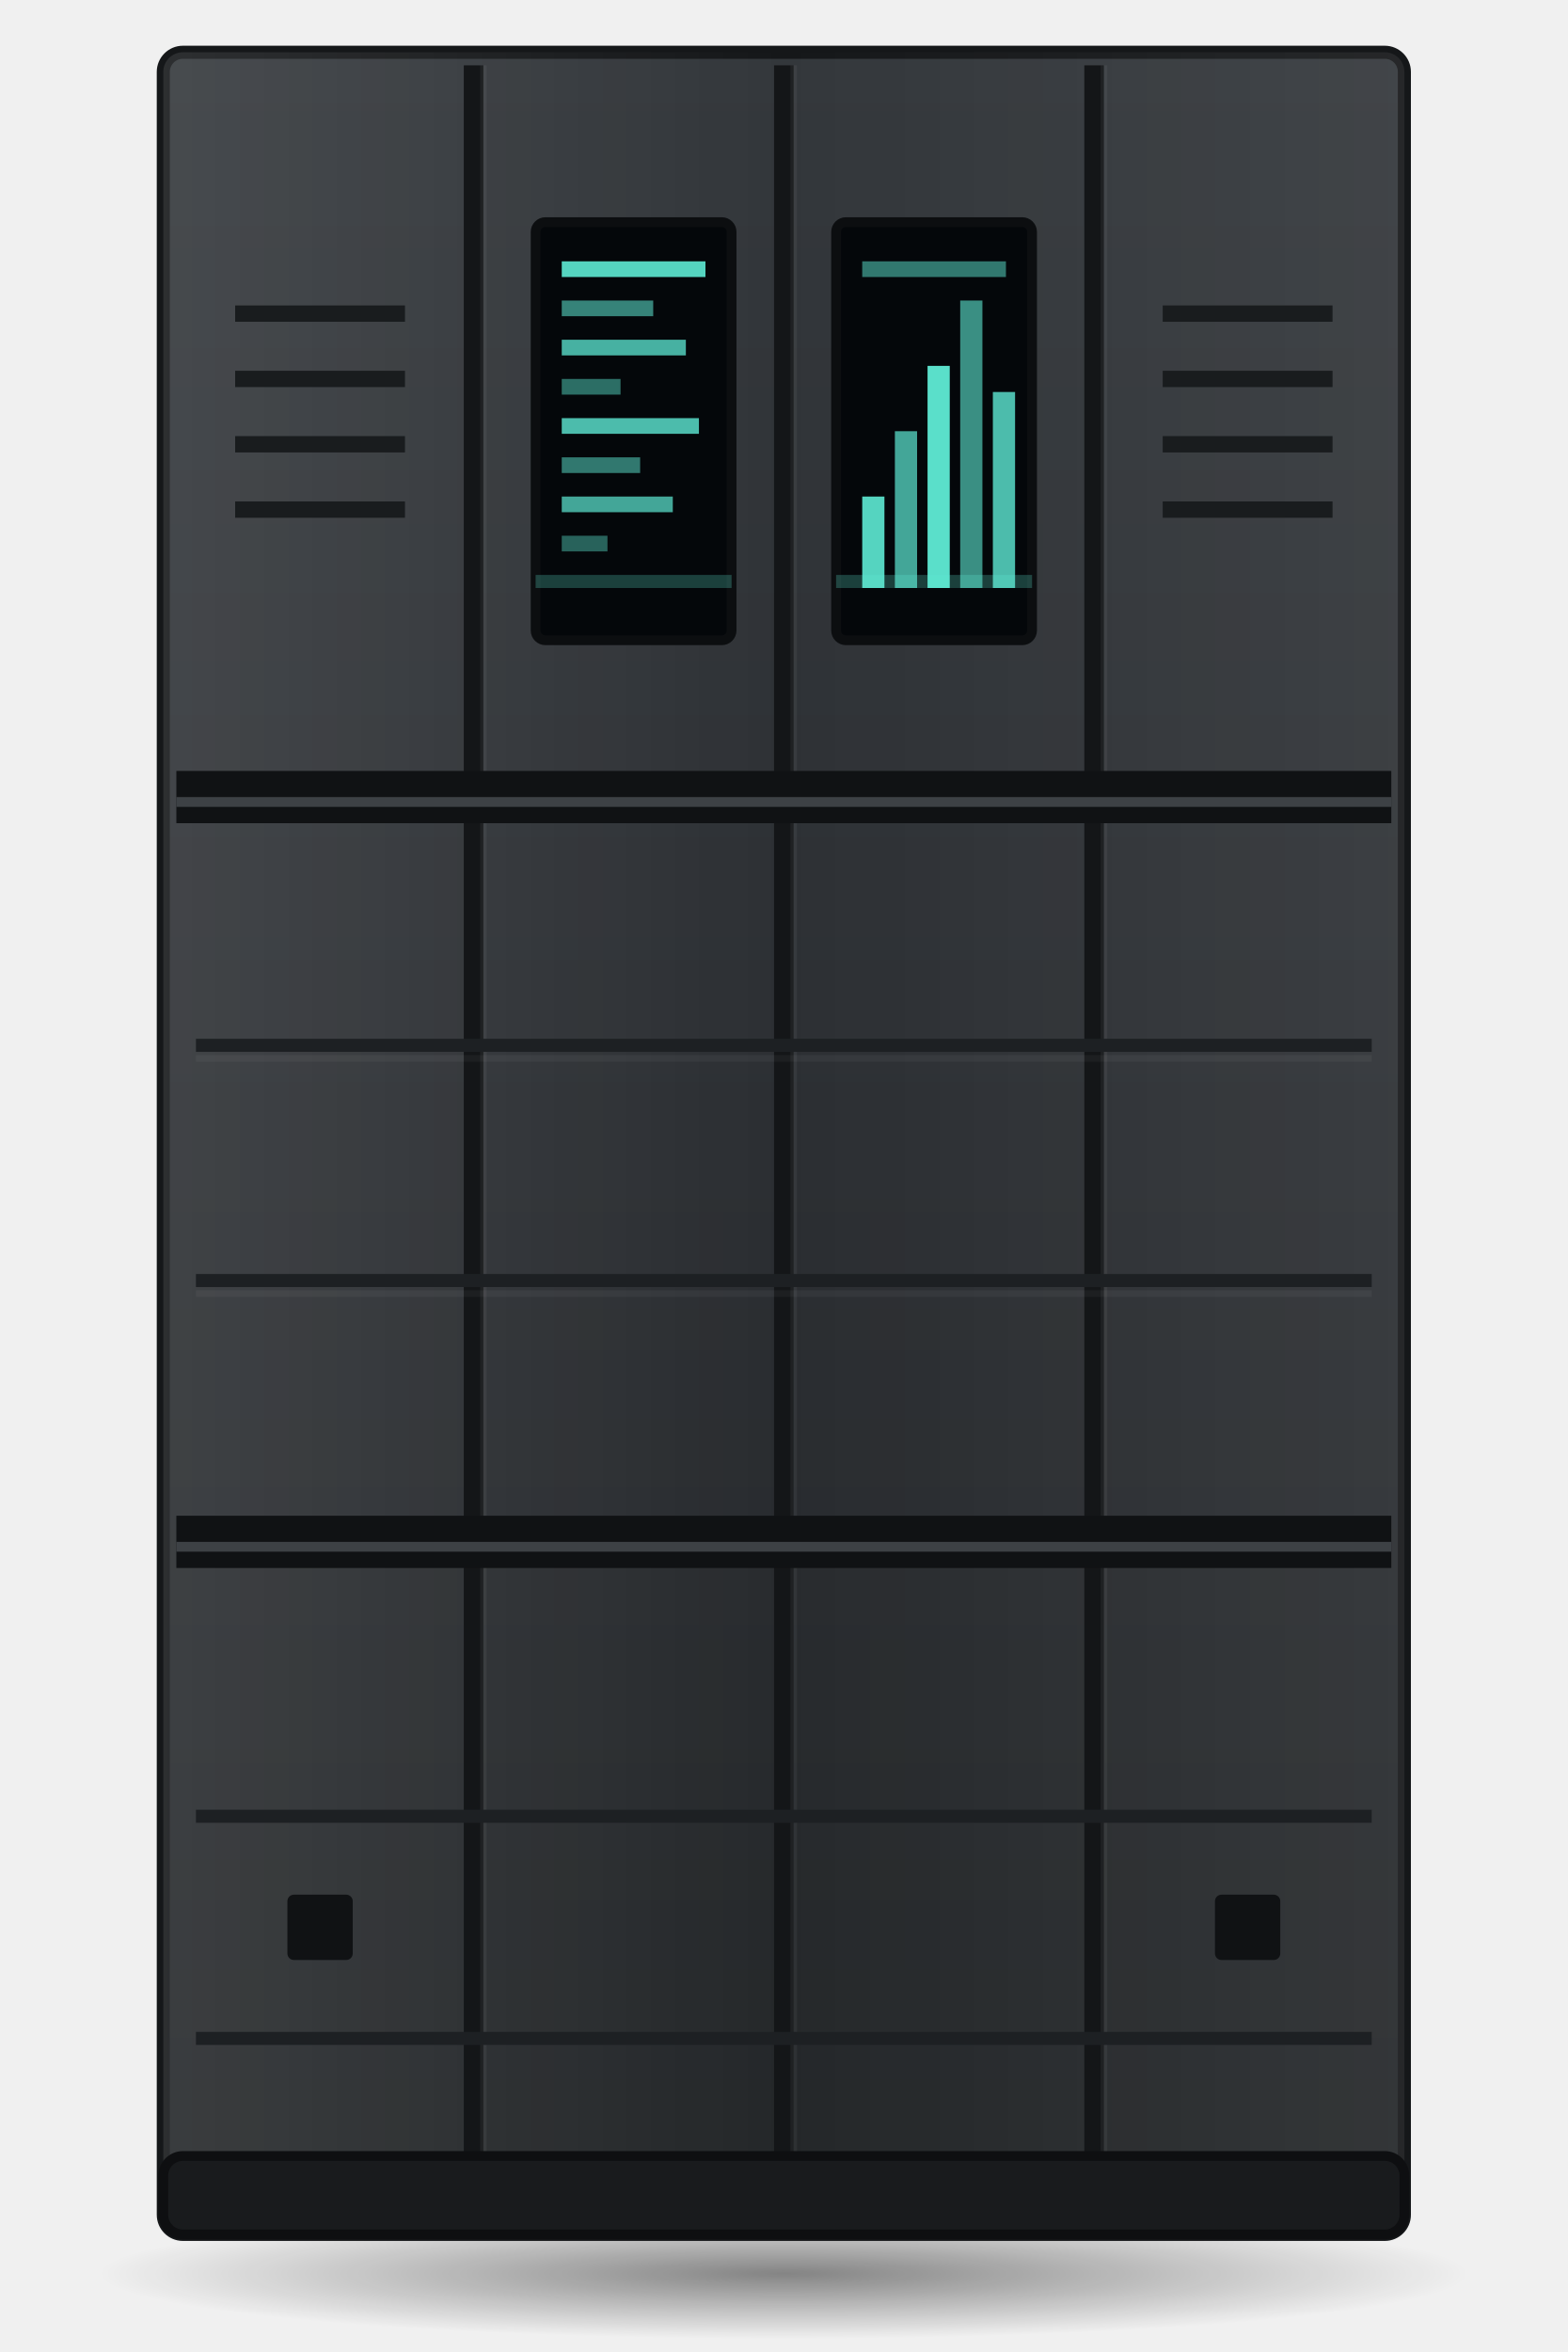
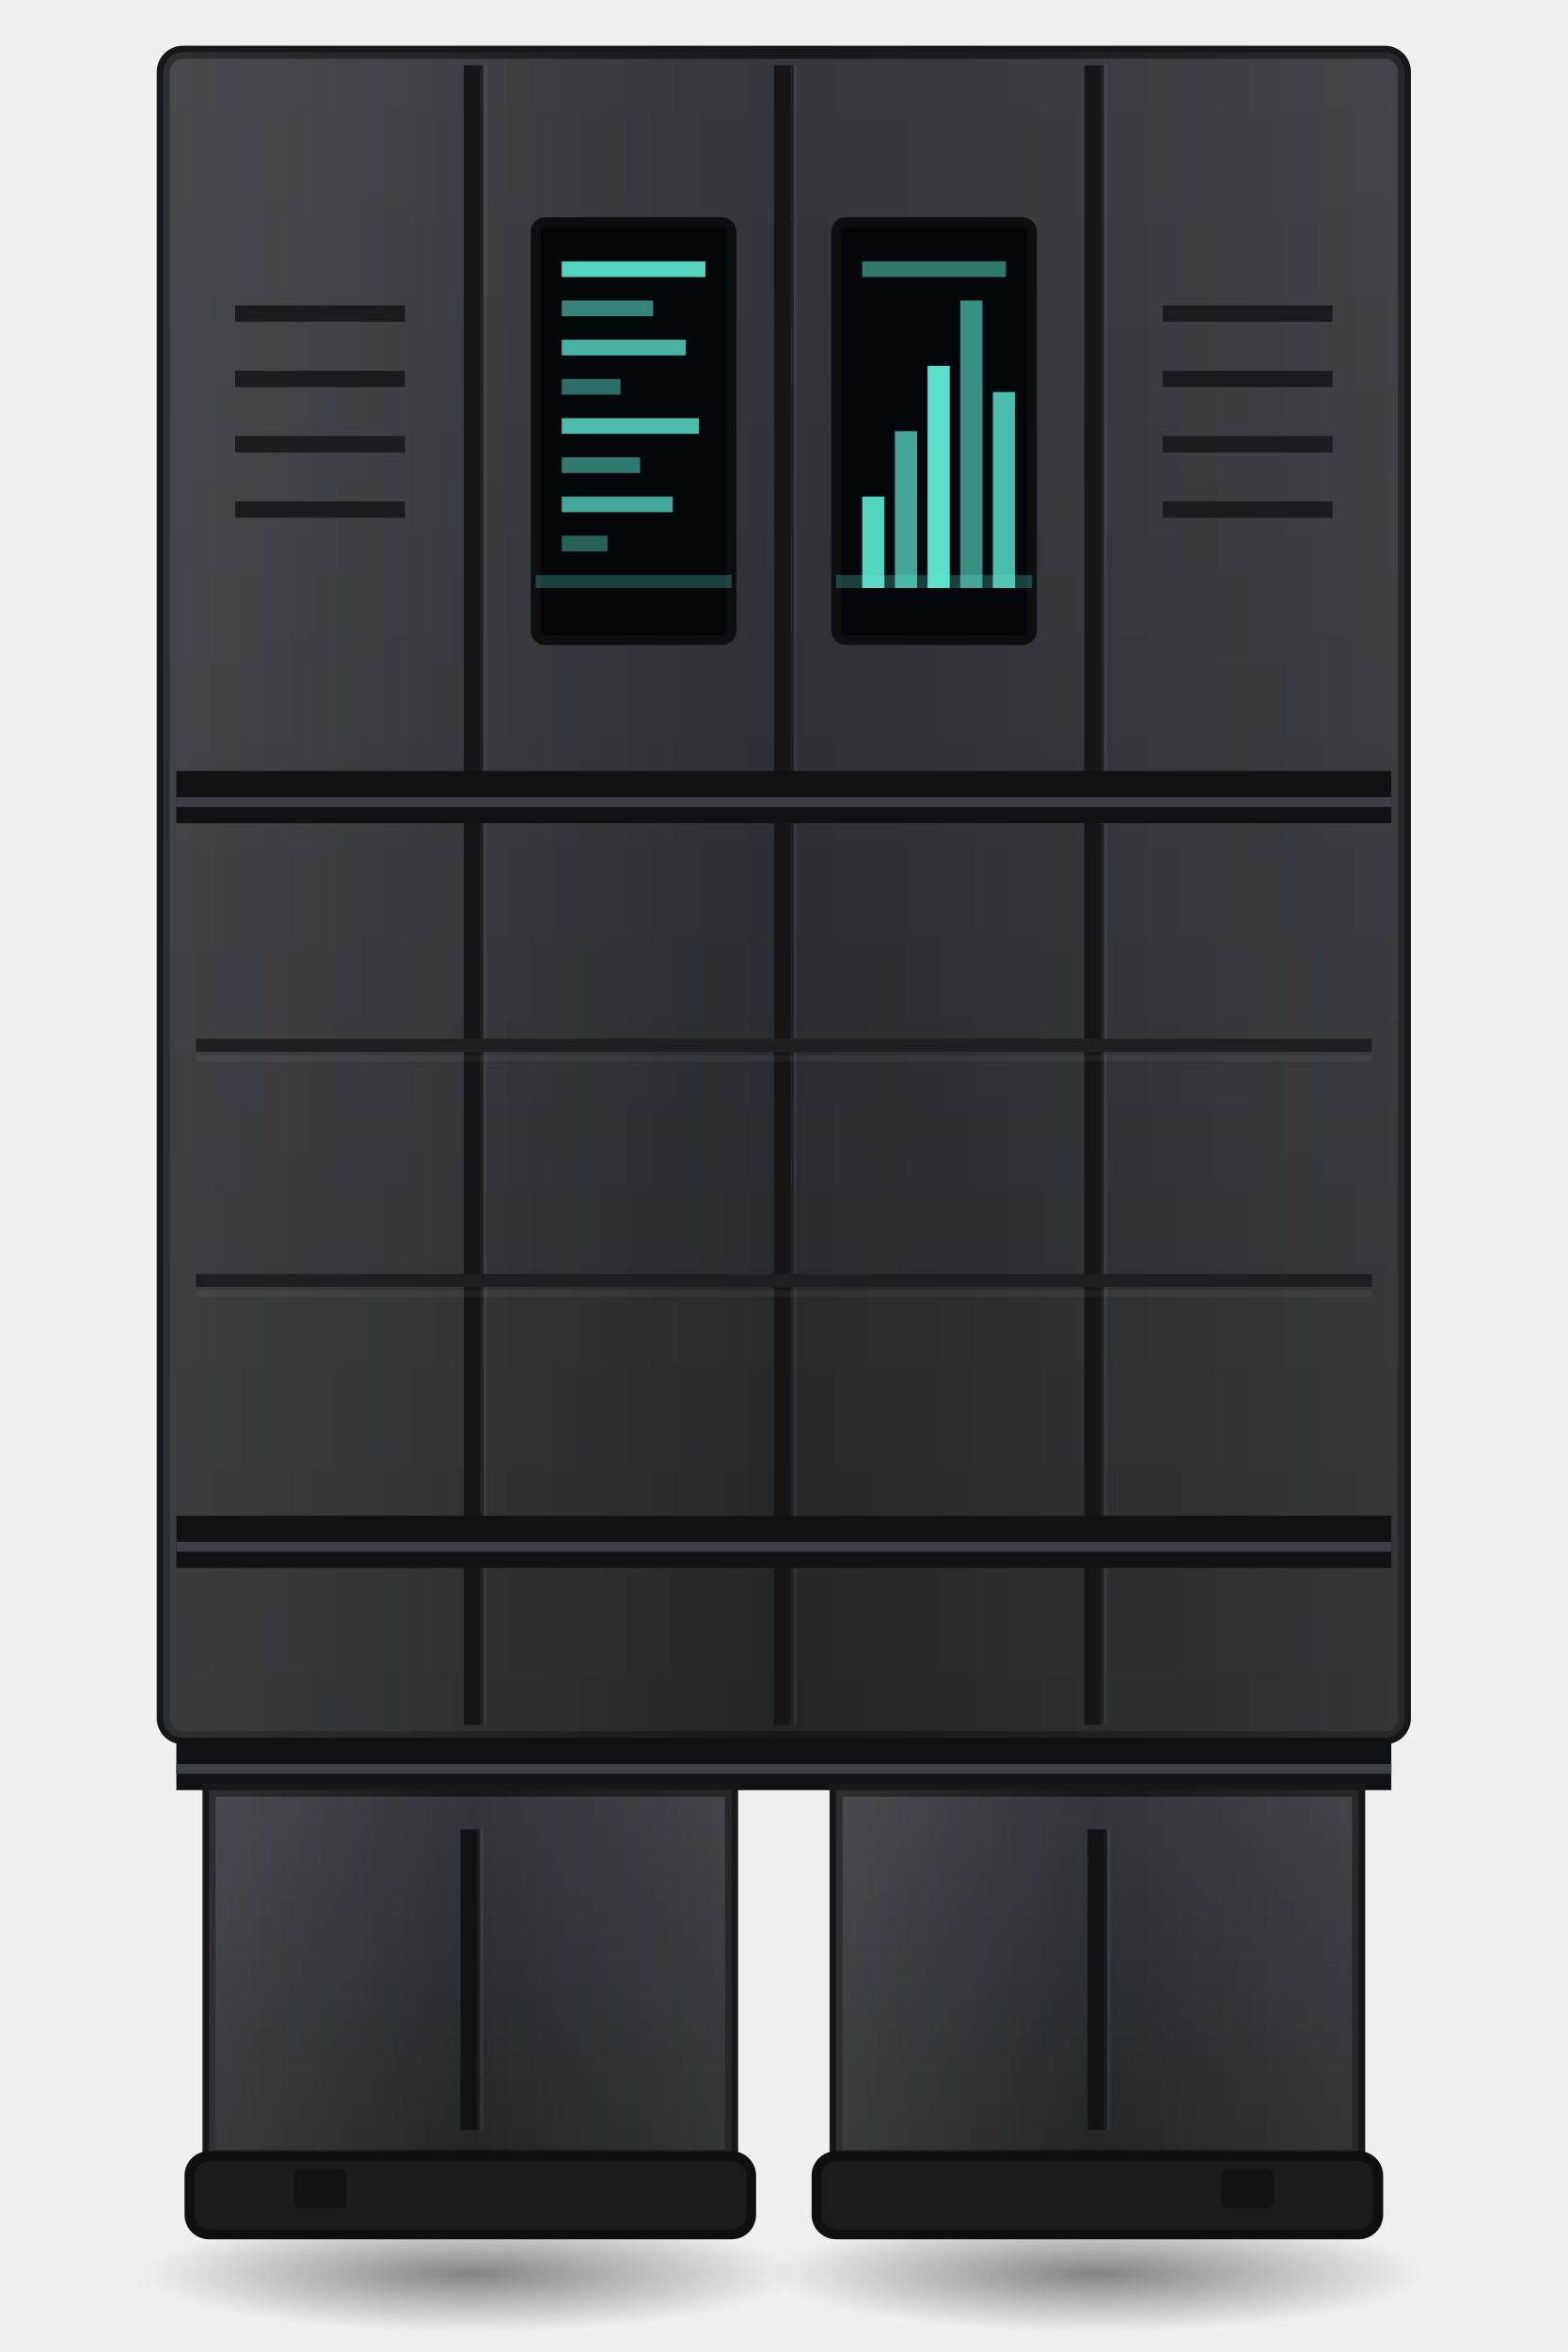
<svg xmlns="http://www.w3.org/2000/svg" viewBox="0 0 240 360" width="240" height="360">
  <defs>
    <linearGradient id="panel" x1="0" y1="0" x2="0" y2="1">
      <stop offset="0" stop-color="#33373b" />
      <stop offset="0.5" stop-color="#2b2e32" />
      <stop offset="1" stop-color="#232628" />
    </linearGradient>
    <linearGradient id="edge" x1="0" y1="0" x2="1" y2="0">
      <stop offset="0" stop-color="#ffffff" stop-opacity="0.10" />
      <stop offset="0.5" stop-color="#ffffff" stop-opacity="0" />
      <stop offset="1" stop-color="#ffffff" stop-opacity="0.07" />
    </linearGradient>
    <radialGradient id="shadow" cx="0.5" cy="0.5" r="0.5">
      <stop offset="0" stop-color="#000000" stop-opacity="0.45" />
      <stop offset="1" stop-color="#000000" stop-opacity="0" />
    </radialGradient>
  </defs>
-   <ellipse cx="120" cy="348" rx="105" ry="10" fill="url(#shadow)" />
-   <rect x="25" y="8" width="190" height="334" rx="3" fill="url(#panel)" stroke="#151719" stroke-width="2" />
-   <rect x="25" y="8" width="190" height="334" rx="3" fill="url(#edge)" />
-   <line x1="72.5" y1="10" x2="72.5" y2="340" stroke="#141618" stroke-width="3" />
-   <line x1="120" y1="10" x2="120" y2="340" stroke="#141618" stroke-width="3" />
-   <line x1="167.5" y1="10" x2="167.5" y2="340" stroke="#141618" stroke-width="3" />
-   <line x1="74" y1="10" x2="74" y2="340" stroke="#ffffff" stroke-opacity="0.05" stroke-width="1" />
-   <line x1="121.5" y1="10" x2="121.5" y2="340" stroke="#ffffff" stroke-opacity="0.05" stroke-width="1" />
-   <line x1="169" y1="10" x2="169" y2="340" stroke="#ffffff" stroke-opacity="0.05" stroke-width="1" />
+   <ellipse cx="72" cy="348" rx="50" ry="9" fill="url(#shadow)" />
+   <ellipse cx="168" cy="348" rx="50" ry="9" fill="url(#shadow)" />
+   <rect x="25" y="8" width="190" height="258" rx="3" fill="url(#panel)" stroke="#151719" stroke-width="2" />
+   <rect x="25" y="8" width="190" height="258" rx="3" fill="url(#edge)" />
+   <line x1="72.5" y1="10" x2="72.5" y2="264" stroke="#141618" stroke-width="3" />
+   <line x1="120" y1="10" x2="120" y2="264" stroke="#141618" stroke-width="3" />
+   <line x1="167.5" y1="10" x2="167.5" y2="264" stroke="#141618" stroke-width="3" />
+   <line x1="74" y1="10" x2="74" y2="264" stroke="#ffffff" stroke-opacity="0.05" stroke-width="1" />
+   <line x1="121.5" y1="10" x2="121.5" y2="264" stroke="#ffffff" stroke-opacity="0.05" stroke-width="1" />
+   <line x1="169" y1="10" x2="169" y2="264" stroke="#ffffff" stroke-opacity="0.05" stroke-width="1" />
  <rect x="27" y="118" width="186" height="8" fill="#101214" />
  <rect x="27" y="122" width="186" height="1.5" fill="#3d4145" />
  <rect x="27" y="232" width="186" height="8" fill="#101214" />
  <rect x="27" y="236" width="186" height="1.5" fill="#3d4145" />
  <rect x="82" y="34" width="30" height="64" rx="1.5" fill="#04070a" stroke="#0c0e10" stroke-width="1.5" />
  <g fill="#5eead4">
    <rect x="86" y="40" width="22" height="2.4" opacity="0.9" />
    <rect x="86" y="46" width="14" height="2.4" opacity="0.55" />
    <rect x="86" y="52" width="19" height="2.4" opacity="0.75" />
    <rect x="86" y="58" width="9" height="2.4" opacity="0.45" />
    <rect x="86" y="64" width="21" height="2.4" opacity="0.8" />
    <rect x="86" y="70" width="12" height="2.4" opacity="0.5" />
    <rect x="86" y="76" width="17" height="2.4" opacity="0.7" />
    <rect x="86" y="82" width="7" height="2.4" opacity="0.4" />
  </g>
  <rect x="82" y="88" width="30" height="2" fill="#5eead4" opacity="0.25" />
  <rect x="128" y="34" width="30" height="64" rx="1.5" fill="#04070a" stroke="#0c0e10" stroke-width="1.5" />
  <g fill="#5eead4">
    <rect x="132" y="76" width="3.4" height="14" opacity="0.9" />
    <rect x="137" y="66" width="3.4" height="24" opacity="0.7" />
    <rect x="142" y="56" width="3.4" height="34" opacity="0.95" />
    <rect x="147" y="46" width="3.4" height="44" opacity="0.6" />
    <rect x="152" y="60" width="3.4" height="30" opacity="0.8" />
  </g>
  <rect x="132" y="40" width="22" height="2.4" fill="#5eead4" opacity="0.5" />
  <rect x="128" y="88" width="30" height="2" fill="#5eead4" opacity="0.25" />
  <g stroke="#191c1e" stroke-width="2.5">
    <line x1="36" y1="48" x2="62" y2="48" />
    <line x1="36" y1="58" x2="62" y2="58" />
    <line x1="36" y1="68" x2="62" y2="68" />
    <line x1="36" y1="78" x2="62" y2="78" />
    <line x1="178" y1="48" x2="204" y2="48" />
    <line x1="178" y1="58" x2="204" y2="58" />
    <line x1="178" y1="68" x2="204" y2="68" />
    <line x1="178" y1="78" x2="204" y2="78" />
  </g>
  <g stroke="#1d2023" stroke-width="2">
    <line x1="30" y1="160" x2="210" y2="160" />
    <line x1="30" y1="196" x2="210" y2="196" />
  </g>
  <g stroke="#ffffff" stroke-opacity="0.04" stroke-width="1">
    <line x1="30" y1="162" x2="210" y2="162" />
    <line x1="30" y1="198" x2="210" y2="198" />
  </g>
-   <g stroke="#1d2023" stroke-width="2">
-     <line x1="30" y1="278" x2="210" y2="278" />
-     <line x1="30" y1="312" x2="210" y2="312" />
-   </g>
-   <g fill="#101214">
-     <rect x="44" y="290" width="10" height="10" rx="1" />
-     <rect x="186" y="290" width="10" height="10" rx="1" />
-   </g>
-   <rect x="25" y="330" width="190" height="12" rx="3" fill="#191b1d" stroke="#0e0f11" stroke-width="1.5" />
+   <rect x="27" y="266" width="186" height="8" fill="#101214" />
+   <rect x="27" y="270" width="186" height="1.5" fill="#3d4145" />
+   <rect x="32" y="274" width="80" height="56" fill="url(#panel)" stroke="#151719" stroke-width="2" />
+   <rect x="32" y="274" width="80" height="56" fill="url(#edge)" />
+   <line x1="72" y1="280" x2="72" y2="326" stroke="#101214" stroke-width="3" />
+   <line x1="73.5" y1="280" x2="73.5" y2="326" stroke="#ffffff" stroke-opacity="0.05" stroke-width="1" />
+   <rect x="29" y="330" width="86" height="12" rx="3" fill="#191b1d" stroke="#0e0f11" stroke-width="1.5" />
+   <rect x="45" y="332" width="8" height="6" rx="1" fill="#101214" />
+   <rect x="128" y="274" width="80" height="56" fill="url(#panel)" stroke="#151719" stroke-width="2" />
+   <rect x="128" y="274" width="80" height="56" fill="url(#edge)" />
+   <line x1="168" y1="280" x2="168" y2="326" stroke="#101214" stroke-width="3" />
+   <line x1="169.5" y1="280" x2="169.5" y2="326" stroke="#ffffff" stroke-opacity="0.05" stroke-width="1" />
+   <rect x="125" y="330" width="86" height="12" rx="3" fill="#191b1d" stroke="#0e0f11" stroke-width="1.5" />
+   <rect x="187" y="332" width="8" height="6" rx="1" fill="#101214" />
</svg>
